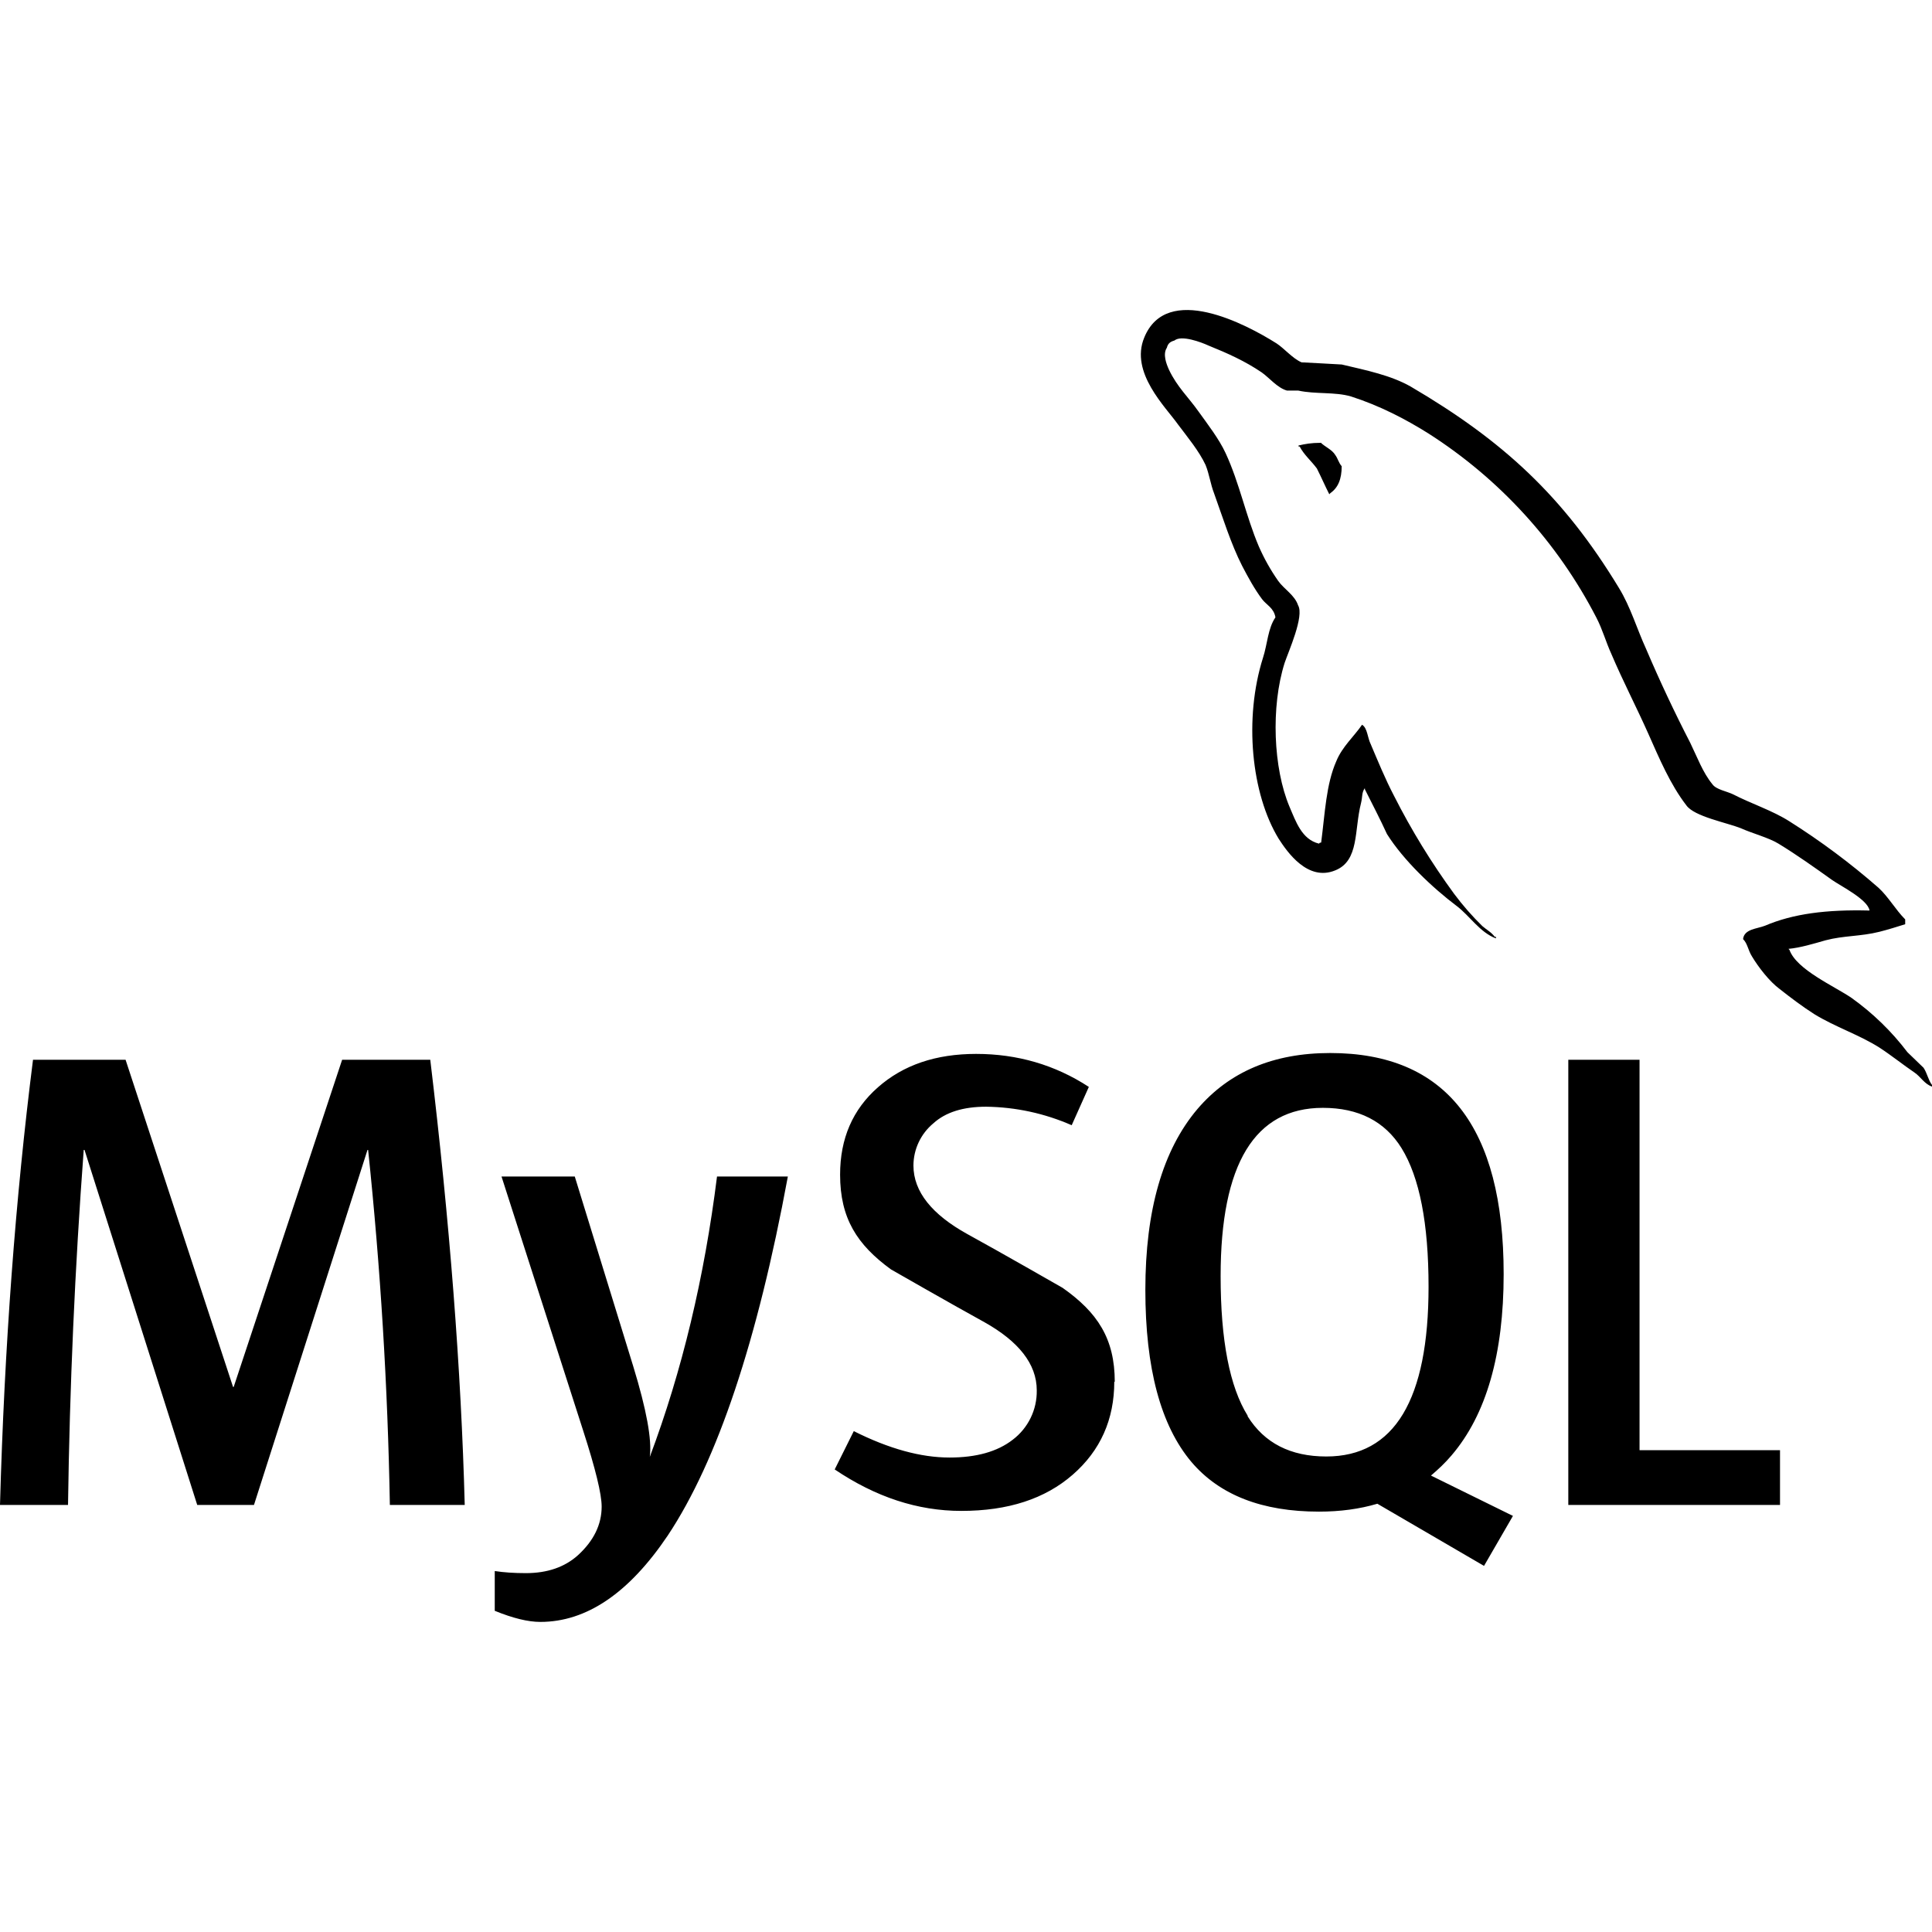
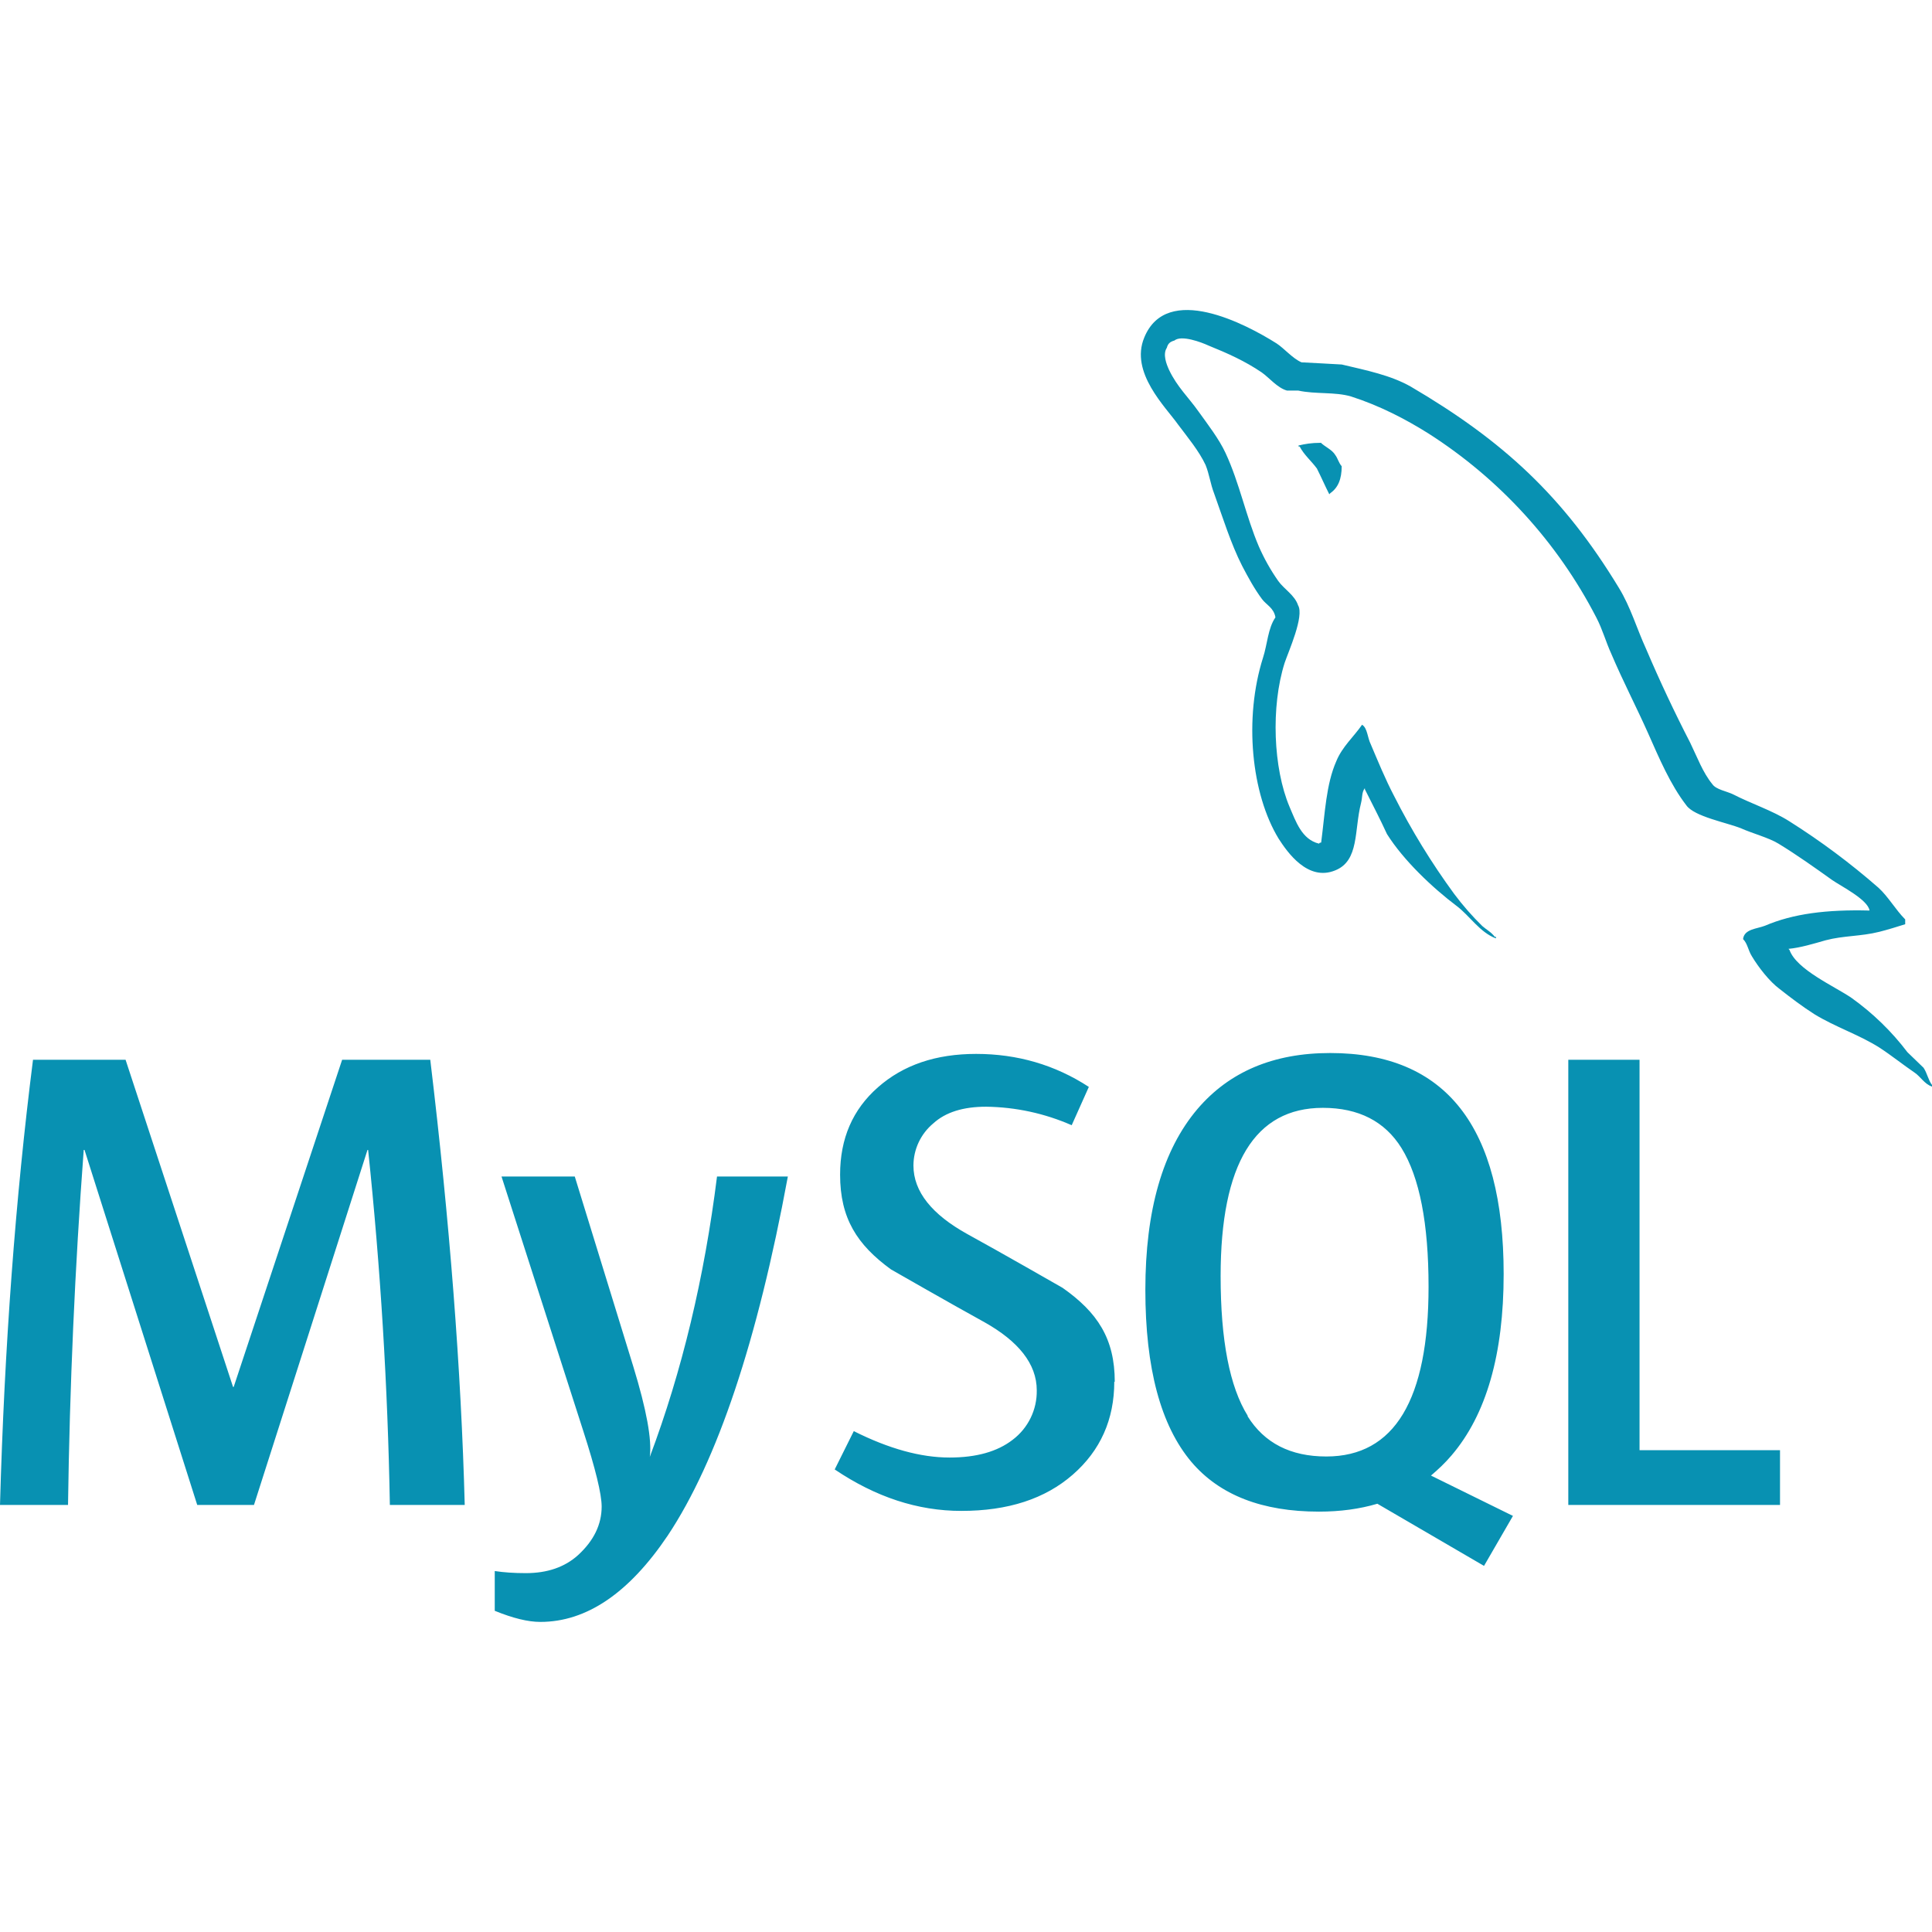
- <svg xmlns="http://www.w3.org/2000/svg" width="24" height="24" preserveAspectRatio="xMidYMid meet" role="img" viewBox="0 0 24 24">
+ <svg xmlns="http://www.w3.org/2000/svg" width="24" height="24" preserveAspectRatio="xMidYMid meet" fill="#0891b2" role="img" viewBox="0 0 24 24">
  <path d="M16.405 5.501c-.115 0-.193.014-.274.033v.013h.014c.054.104.146.18.214.273.054.107.1.214.154.32l.014-.015c.094-.066.14-.172.14-.333-.04-.047-.046-.094-.08-.14-.04-.067-.126-.1-.18-.153zM5.77 18.695h-.927a50.854 50.854 0 00-.27-4.41h-.008l-1.41 4.41H2.45l-1.4-4.41h-.01a72.892 72.892 0 00-.195 4.41H0c.055-1.966.192-3.81.41-5.53h1.15l1.335 4.064h.008l1.347-4.064h1.095c.242 2.015.384 3.86.428 5.53zm4.017-4.08c-.378 2.045-.876 3.533-1.492 4.46-.482.716-1.01 1.073-1.583 1.073-.153 0-.34-.046-.566-.138v-.494c.11.017.24.026.386.026.268 0 .483-.075.647-.222.197-.18.295-.382.295-.605 0-.155-.077-.47-.23-.944L6.23 14.615h.91l.727 2.36c.164.536.233.91.205 1.123.4-1.064.678-2.227.835-3.483zm12.325 4.08h-2.63v-5.53h.885v4.85h1.745zm-3.32.135l-1.016-.5c.09-.076.177-.158.255-.25.433-.506.648-1.258.648-2.253 0-1.83-.718-2.746-2.155-2.746-.704 0-1.254.232-1.65.697-.43.508-.646 1.256-.646 2.245 0 .972.19 1.686.574 2.14.35.41.877.615 1.583.615.264 0 .506-.033.725-.098l1.325.772.36-.622zM15.5 17.588c-.225-.36-.337-.94-.337-1.736 0-1.393.424-2.09 1.27-2.09.443 0 .77.167.977.5.224.362.336.936.336 1.723 0 1.404-.424 2.108-1.27 2.108-.445 0-.77-.167-.978-.5zm-1.658-.425c0 .47-.172.856-.516 1.156-.344.3-.803.45-1.384.45-.543 0-1.064-.172-1.573-.515l.237-.476c.438.22.833.328 1.19.328.332 0 .593-.073.783-.22a.754.754 0 00.3-.615c0-.33-.23-.61-.648-.845-.388-.213-1.163-.657-1.163-.657-.422-.307-.632-.636-.632-1.177 0-.45.157-.81.47-1.085.315-.278.72-.415 1.22-.415.512 0 .98.136 1.4.41l-.213.476a2.726 2.726 0 00-1.064-.23c-.283 0-.502.068-.654.206a.685.685 0 00-.248.524c0 .328.234.61.666.85.393.215 1.187.67 1.187.67.433.305.648.63.648 1.168zm9.382-5.852c-.535-.014-.95.04-1.297.188-.1.04-.26.04-.274.167.055.053.063.14.11.214.08.134.218.313.346.407.14.11.28.216.427.31.26.16.555.255.81.416.145.094.293.213.44.313.073.05.12.14.214.172v-.02c-.046-.06-.06-.147-.105-.214-.067-.067-.134-.127-.2-.193a3.223 3.223 0 00-.695-.675c-.214-.146-.682-.35-.77-.595l-.013-.014c.146-.013.32-.066.46-.106.227-.06.435-.047.67-.106.106-.027.213-.06.32-.094v-.06c-.12-.12-.21-.283-.334-.395a8.867 8.867 0 00-1.104-.823c-.21-.134-.476-.22-.697-.334-.08-.04-.214-.06-.26-.127-.12-.146-.19-.34-.275-.514a17.69 17.69 0 01-.547-1.163c-.12-.262-.193-.523-.34-.763-.69-1.137-1.437-1.826-2.586-2.5-.247-.14-.543-.2-.856-.274-.167-.008-.334-.02-.5-.027-.11-.047-.216-.174-.31-.235-.38-.24-1.364-.76-1.644-.072-.18.434.267.862.422 1.082.115.153.26.328.34.5.047.116.06.235.107.356.106.294.207.622.347.897.073.14.153.287.247.413.054.073.146.107.167.227-.094.136-.1.334-.154.5-.24.757-.146 1.693.194 2.25.107.166.362.534.703.393.3-.12.234-.5.32-.835.02-.08.007-.133.048-.187v.015c.094.188.188.367.274.555.206.328.566.668.867.895.16.12.287.328.487.402v-.02h-.015c-.043-.058-.1-.086-.154-.133a3.445 3.445 0 01-.35-.4 8.76 8.76 0 01-.747-1.218c-.11-.21-.202-.436-.29-.643-.04-.08-.04-.2-.107-.24-.1.146-.247.273-.32.453-.127.288-.14.642-.188 1.01-.027.007-.014 0-.027.014-.214-.052-.287-.274-.367-.46-.2-.475-.233-1.238-.06-1.785.047-.14.247-.582.167-.716-.042-.127-.174-.2-.247-.303a2.478 2.478 0 01-.24-.427c-.16-.374-.24-.788-.414-1.162-.08-.173-.22-.354-.334-.513-.127-.18-.267-.307-.368-.52-.033-.073-.08-.194-.027-.274.014-.054.042-.075.094-.09.088-.072.335.022.422.062.247.1.455.194.662.334.094.066.195.193.315.226h.14c.214.047.455.014.655.073.355.114.675.28.962.46a5.953 5.953 0 012.085 2.286c.08.154.115.295.188.455.14.33.313.663.455.982.14.315.275.636.476.897.1.14.502.213.682.286.133.06.34.115.46.188.23.14.454.3.67.454.11.076.443.243.463.378z" />
</svg>
